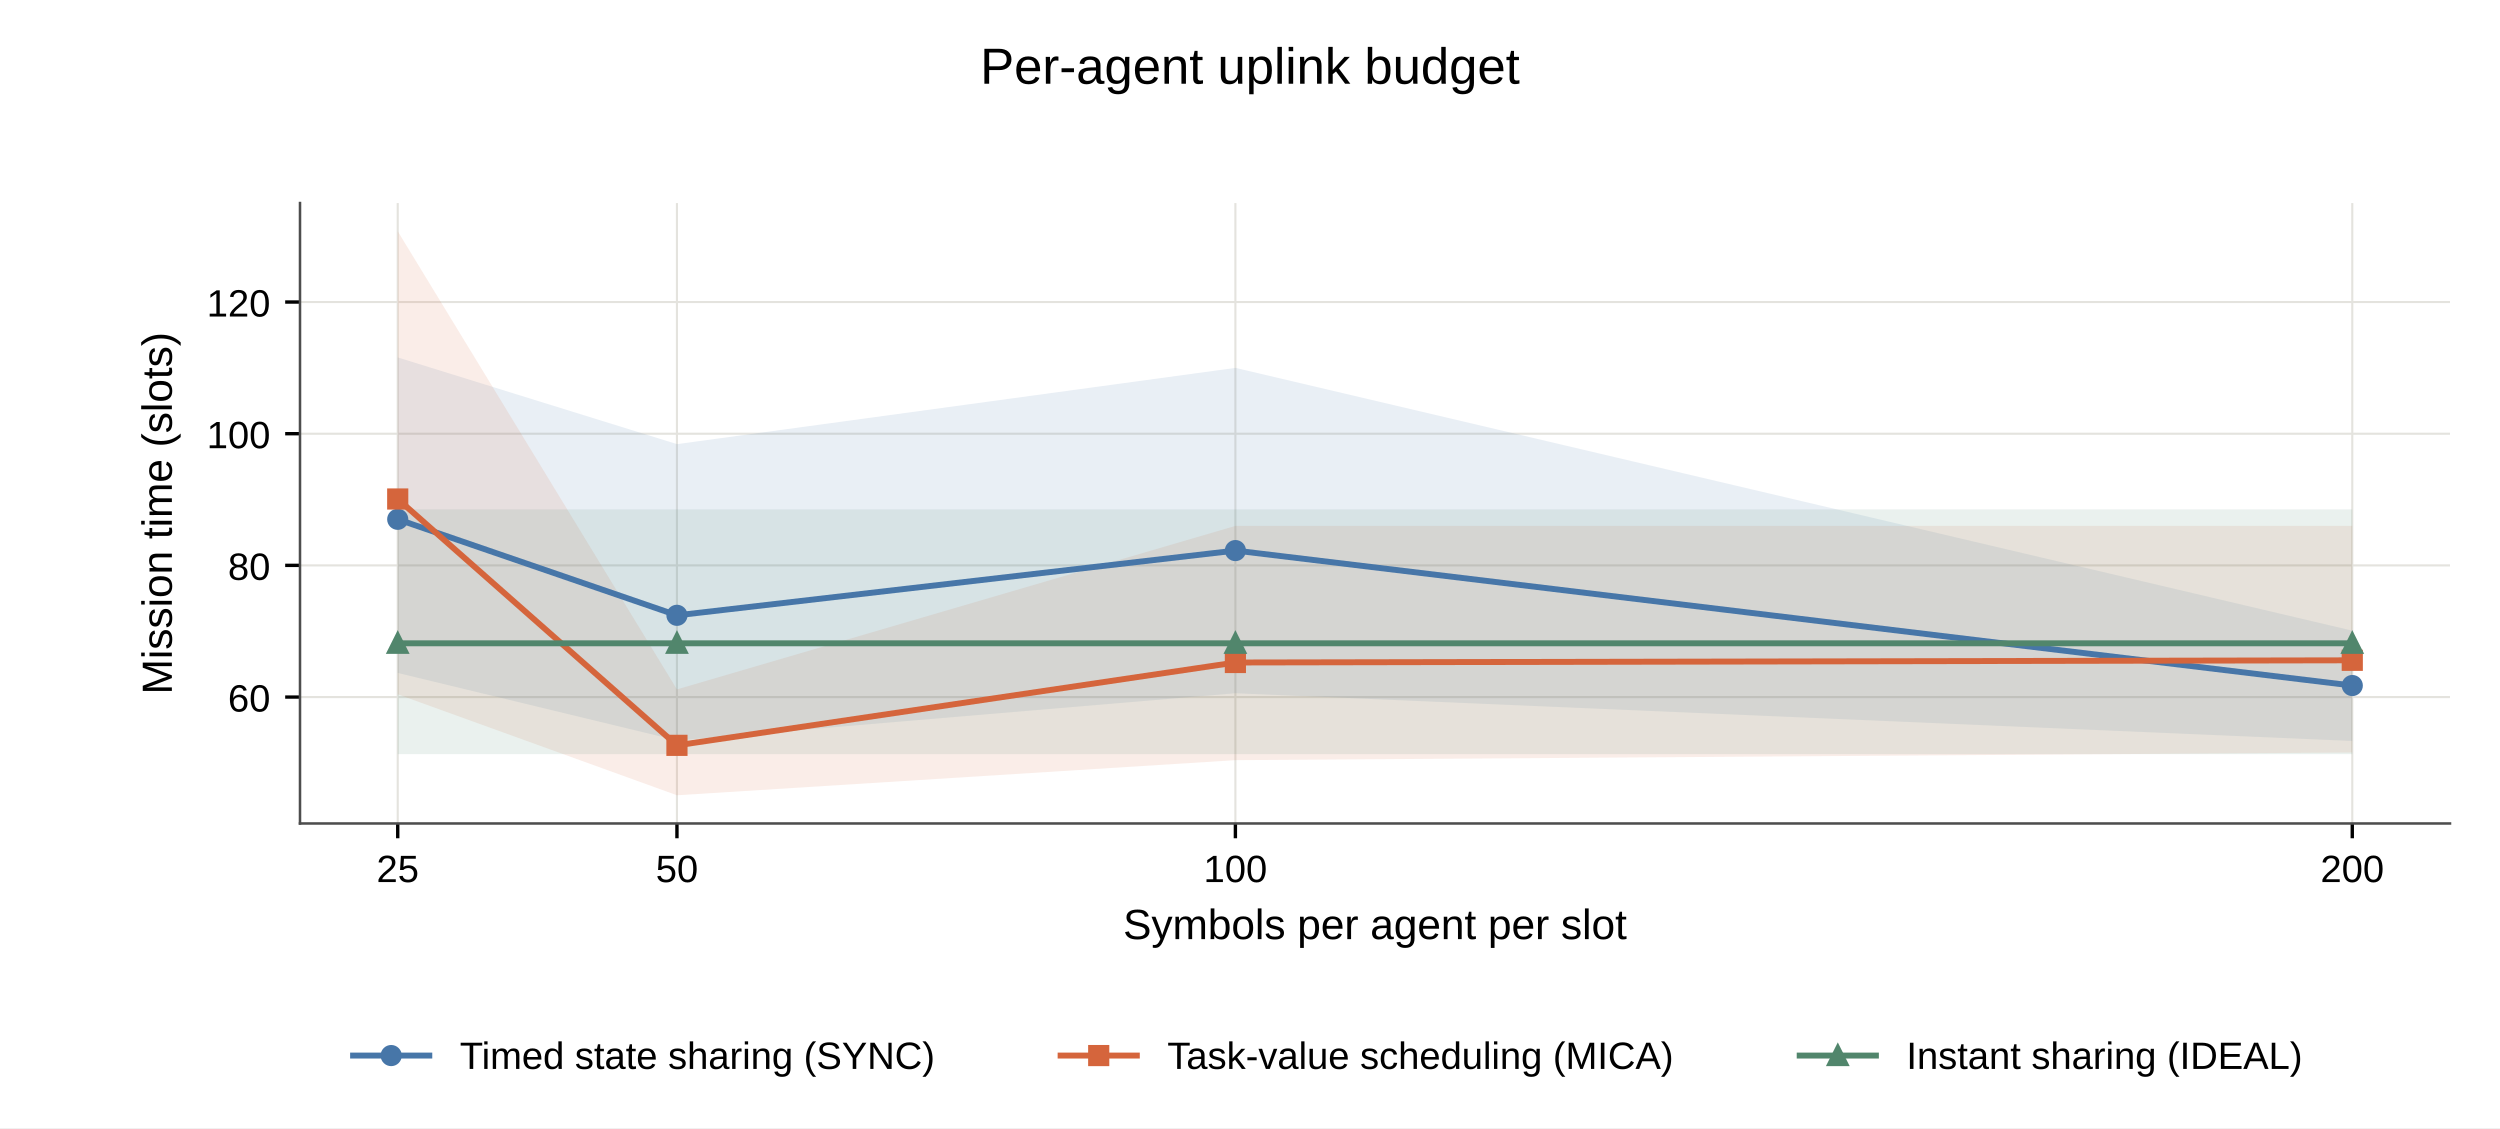
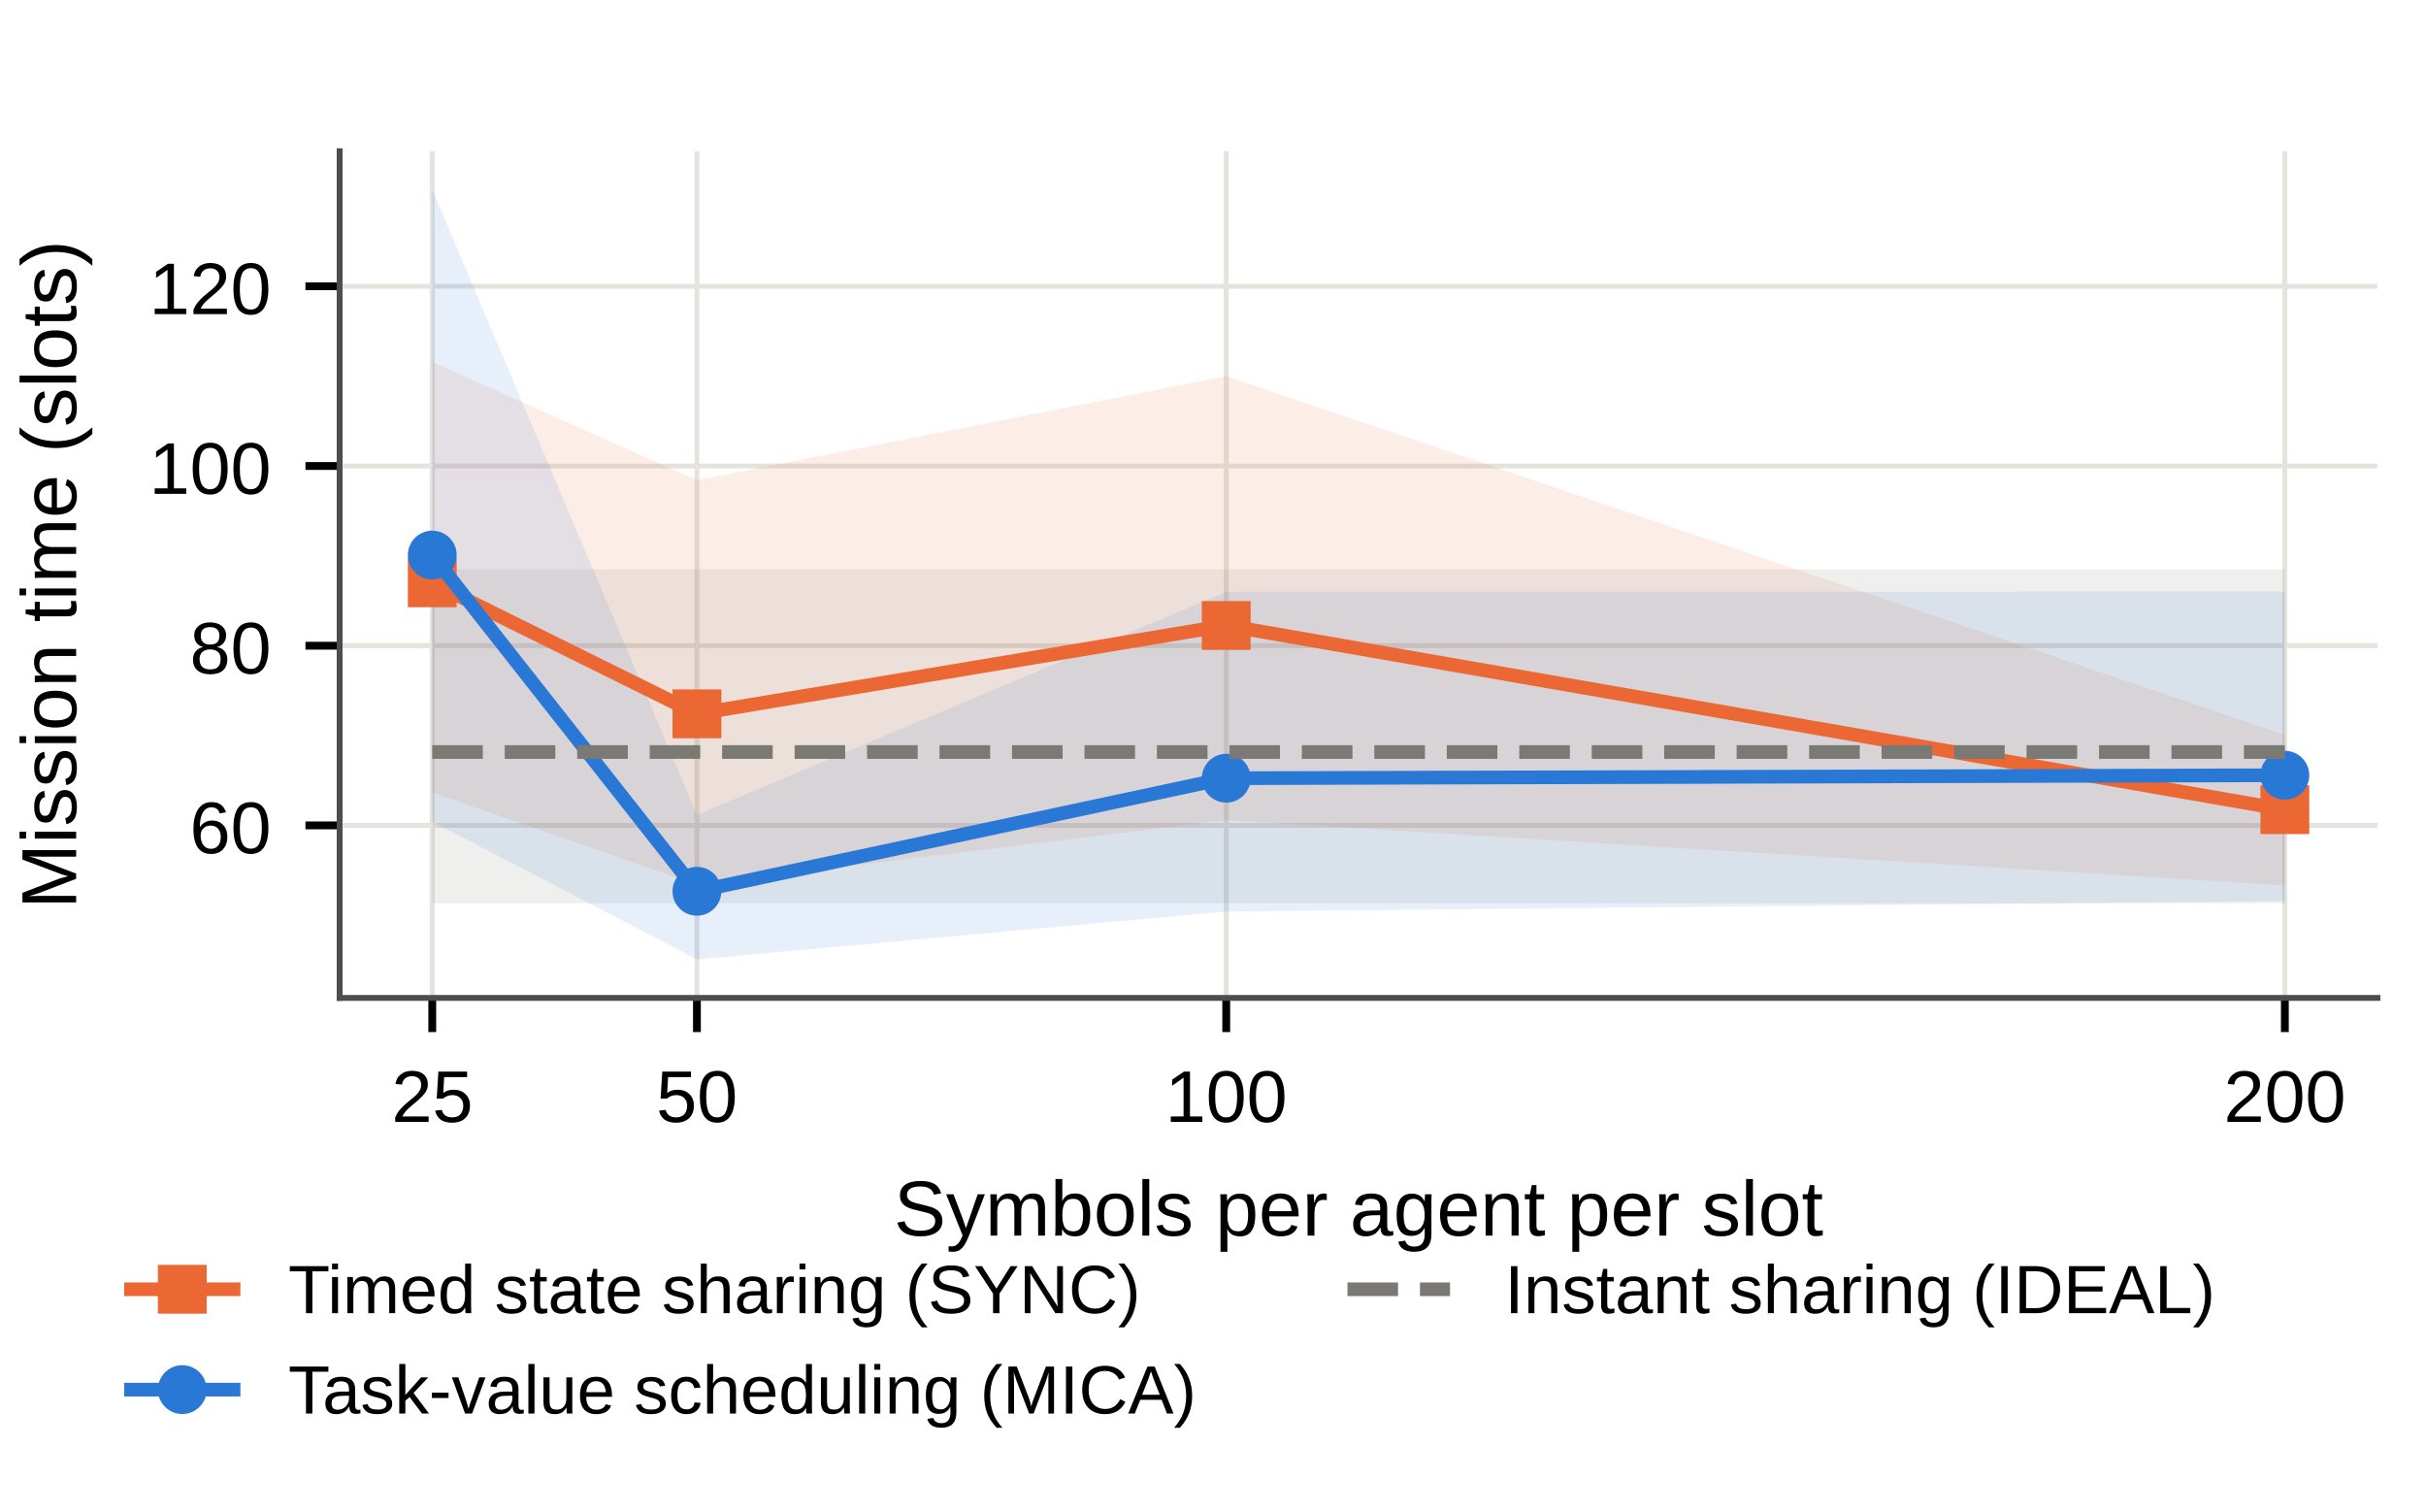
- <svg xmlns="http://www.w3.org/2000/svg" xmlns:xlink="http://www.w3.org/1999/xlink" width="590.4pt" height="266.4pt" viewBox="0 0 590.4 266.4" version="1.1">
+ <svg xmlns="http://www.w3.org/2000/svg" xmlns:xlink="http://www.w3.org/1999/xlink" width="248.4pt" height="154.8pt" viewBox="0 0 248.4 154.8" version="1.1">
  <defs>
    <style type="text/css">*{stroke-linejoin: round; stroke-linecap: butt}</style>
  </defs>
  <g id="figure_1">
    <g id="patch_1">
-       <path d="M 0 266.4  L 590.4 266.4  L 590.4 0  L 0 0  z " style="fill: #ffffff" />
+       <path d="M 0 154.8  L 248.4 154.8  L 248.4 0  L 0 0  z " style="fill: #ffffff" />
    </g>
    <g id="axes_1">
      <g id="patch_2">
-         <path d="M 70.848 194.472  L 578.592 194.472  L 578.592 47.952  L 70.848 47.952  z " style="fill: #ffffff" />
+         <path d="M 34.776 102.168  L 243.432 102.168  L 243.432 15.48  L 34.776 15.48  z " style="fill: #ffffff" />
      </g>
      <g id="matplotlib.axis_1">
        <g id="xtick_1">
          <g id="line2d_1">
-             <path d="M 93.927 194.472  L 93.927 47.952  " clip-path="url(#p3629afe97f)" style="fill: none; stroke: #e4e3de; stroke-width: 0.5; stroke-linecap: square" />
+             <path d="M 44.26 102.168  L 44.26 15.48  " clip-path="url(#pfa8a19ecb5)" style="fill: none; stroke: #e4e3de; stroke-width: 0.5; stroke-linecap: square" />
          </g>
          <g id="line2d_2">
            <defs>
-               <path id="m6fb0abcce4" d="M 0 0  L 0 3.5  " style="stroke: #000000; stroke-width: 0.8" />
+               <path id="m06195364e7" d="M 0 0  L 0 3.5  " style="stroke: #000000; stroke-width: 0.8" />
            </defs>
            <g>
-               <use xlink:href="#m6fb0abcce4" x="93.927" y="194.472" style="stroke: #000000; stroke-width: 0.8" />
+               <use xlink:href="#m06195364e7" x="44.26" y="102.168" style="stroke: #000000; stroke-width: 0.8" />
            </g>
          </g>
          <g id="text_1">
-             <text style="font-size: 9px; font-family: 'Arial', 'DejaVu Sans', 'Liberation Sans', sans-serif; text-anchor: middle" x="93.927" y="208.311" transform="rotate(-0 93.92727 208.3106)">25</text>
+             <text style="font-size: 7.5px; font-family: 'Arial', 'DejaVu Sans', 'Liberation Sans', sans-serif; text-anchor: middle" x="44.26" y="114.867" transform="rotate(-0 44.26036 114.8668)">25</text>
          </g>
        </g>
        <g id="xtick_2">
          <g id="line2d_3">
-             <path d="M 159.868 194.472  L 159.868 47.952  " clip-path="url(#p3629afe97f)" style="fill: none; stroke: #e4e3de; stroke-width: 0.5; stroke-linecap: square" />
+             <path d="M 71.359 102.168  L 71.359 15.48  " clip-path="url(#pfa8a19ecb5)" style="fill: none; stroke: #e4e3de; stroke-width: 0.5; stroke-linecap: square" />
          </g>
          <g id="line2d_4">
            <g>
-               <use xlink:href="#m6fb0abcce4" x="159.868" y="194.472" style="stroke: #000000; stroke-width: 0.8" />
+               <use xlink:href="#m06195364e7" x="71.359" y="102.168" style="stroke: #000000; stroke-width: 0.8" />
            </g>
          </g>
          <g id="text_2">
-             <text style="font-size: 9px; font-family: 'Arial', 'DejaVu Sans', 'Liberation Sans', sans-serif; text-anchor: middle" x="159.868" y="208.311" transform="rotate(-0 159.8681 208.3106)">50</text>
+             <text style="font-size: 7.5px; font-family: 'Arial', 'DejaVu Sans', 'Liberation Sans', sans-serif; text-anchor: middle" x="71.359" y="114.867" transform="rotate(-0 71.35855 114.8668)">50</text>
          </g>
        </g>
        <g id="xtick_3">
          <g id="line2d_5">
-             <path d="M 291.75 194.472  L 291.75 47.952  " clip-path="url(#p3629afe97f)" style="fill: none; stroke: #e4e3de; stroke-width: 0.5; stroke-linecap: square" />
+             <path d="M 125.555 102.168  L 125.555 15.48  " clip-path="url(#pfa8a19ecb5)" style="fill: none; stroke: #e4e3de; stroke-width: 0.5; stroke-linecap: square" />
          </g>
          <g id="line2d_6">
            <g>
-               <use xlink:href="#m6fb0abcce4" x="291.75" y="194.472" style="stroke: #000000; stroke-width: 0.8" />
+               <use xlink:href="#m06195364e7" x="125.555" y="102.168" style="stroke: #000000; stroke-width: 0.8" />
            </g>
          </g>
          <g id="text_3">
-             <text style="font-size: 9px; font-family: 'Arial', 'DejaVu Sans', 'Liberation Sans', sans-serif; text-anchor: middle" x="291.75" y="208.311" transform="rotate(-0 291.7496 208.3106)">100</text>
+             <text style="font-size: 7.5px; font-family: 'Arial', 'DejaVu Sans', 'Liberation Sans', sans-serif; text-anchor: middle" x="125.555" y="114.867" transform="rotate(-0 125.5549 114.8668)">100</text>
          </g>
        </g>
        <g id="xtick_4">
          <g id="line2d_7">
-             <path d="M 555.513 194.472  L 555.513 47.952  " clip-path="url(#p3629afe97f)" style="fill: none; stroke: #e4e3de; stroke-width: 0.5; stroke-linecap: square" />
+             <path d="M 233.948 102.168  L 233.948 15.48  " clip-path="url(#pfa8a19ecb5)" style="fill: none; stroke: #e4e3de; stroke-width: 0.5; stroke-linecap: square" />
          </g>
          <g id="line2d_8">
            <g>
-               <use xlink:href="#m6fb0abcce4" x="555.513" y="194.472" style="stroke: #000000; stroke-width: 0.8" />
+               <use xlink:href="#m06195364e7" x="233.948" y="102.168" style="stroke: #000000; stroke-width: 0.8" />
            </g>
          </g>
          <g id="text_4">
-             <text style="font-size: 9px; font-family: 'Arial', 'DejaVu Sans', 'Liberation Sans', sans-serif; text-anchor: middle" x="555.513" y="208.311" transform="rotate(-0 555.5127 208.3106)">200</text>
+             <text style="font-size: 7.5px; font-family: 'Arial', 'DejaVu Sans', 'Liberation Sans', sans-serif; text-anchor: middle" x="233.948" y="114.867" transform="rotate(-0 233.9476 114.8668)">200</text>
          </g>
        </g>
        <g id="text_5">
-           <text style="font-size: 10px; font-family: 'Arial', 'DejaVu Sans', 'Liberation Sans', sans-serif; text-anchor: middle" x="324.72" y="221.781" transform="rotate(-0 324.72 221.7808)">Symbols per agent per slot</text>
+           <text style="font-size: 8px; font-family: 'Arial', 'DejaVu Sans', 'Liberation Sans', sans-serif; text-anchor: middle" x="139.104" y="126.505" transform="rotate(-0 139.104 126.5053)">Symbols per agent per slot</text>
        </g>
      </g>
      <g id="matplotlib.axis_2">
        <g id="ytick_1">
          <g id="line2d_9">
-             <path d="M 70.848 164.619  L 578.592 164.619  " clip-path="url(#p3629afe97f)" style="fill: none; stroke: #e4e3de; stroke-width: 0.5; stroke-linecap: square" />
+             <path d="M 34.776 84.506  L 243.432 84.506  " clip-path="url(#pfa8a19ecb5)" style="fill: none; stroke: #e4e3de; stroke-width: 0.5; stroke-linecap: square" />
          </g>
          <g id="line2d_10">
            <defs>
-               <path id="m4d9ae1e3c6" d="M 0 0  L -3.5 0  " style="stroke: #000000; stroke-width: 0.8" />
+               <path id="mfe7ce8ba0e" d="M 0 0  L -3.5 0  " style="stroke: #000000; stroke-width: 0.8" />
            </defs>
            <g>
-               <use xlink:href="#m4d9ae1e3c6" x="70.848" y="164.619" style="stroke: #000000; stroke-width: 0.8" />
+               <use xlink:href="#mfe7ce8ba0e" x="34.776" y="84.506" style="stroke: #000000; stroke-width: 0.8" />
            </g>
          </g>
          <g id="text_6">
-             <text style="font-size: 9px; font-family: 'Arial', 'DejaVu Sans', 'Liberation Sans', sans-serif; text-anchor: end" x="63.848" y="168.038" transform="rotate(-0 63.848 168.0385)">60</text>
+             <text style="font-size: 7.5px; font-family: 'Arial', 'DejaVu Sans', 'Liberation Sans', sans-serif; text-anchor: end" x="27.776" y="87.355" transform="rotate(-0 27.776 87.35511)">60</text>
          </g>
        </g>
        <g id="ytick_2">
          <g id="line2d_11">
-             <path d="M 70.848 133.523  L 578.592 133.523  " clip-path="url(#p3629afe97f)" style="fill: none; stroke: #e4e3de; stroke-width: 0.5; stroke-linecap: square" />
+             <path d="M 34.776 66.108  L 243.432 66.108  " clip-path="url(#pfa8a19ecb5)" style="fill: none; stroke: #e4e3de; stroke-width: 0.5; stroke-linecap: square" />
          </g>
          <g id="line2d_12">
            <g>
-               <use xlink:href="#m4d9ae1e3c6" x="70.848" y="133.523" style="stroke: #000000; stroke-width: 0.8" />
+               <use xlink:href="#mfe7ce8ba0e" x="34.776" y="66.108" style="stroke: #000000; stroke-width: 0.8" />
            </g>
          </g>
          <g id="text_7">
-             <text style="font-size: 9px; font-family: 'Arial', 'DejaVu Sans', 'Liberation Sans', sans-serif; text-anchor: end" x="63.848" y="136.942" transform="rotate(-0 63.848 136.942)">80</text>
+             <text style="font-size: 7.5px; font-family: 'Arial', 'DejaVu Sans', 'Liberation Sans', sans-serif; text-anchor: end" x="27.776" y="68.957" transform="rotate(-0 27.776 68.95697)">80</text>
          </g>
        </g>
        <g id="ytick_3">
          <g id="line2d_13">
-             <path d="M 70.848 102.426  L 578.592 102.426  " clip-path="url(#p3629afe97f)" style="fill: none; stroke: #e4e3de; stroke-width: 0.5; stroke-linecap: square" />
+             <path d="M 34.776 47.709  L 243.432 47.709  " clip-path="url(#pfa8a19ecb5)" style="fill: none; stroke: #e4e3de; stroke-width: 0.5; stroke-linecap: square" />
          </g>
          <g id="line2d_14">
            <g>
-               <use xlink:href="#m4d9ae1e3c6" x="70.848" y="102.426" style="stroke: #000000; stroke-width: 0.8" />
+               <use xlink:href="#mfe7ce8ba0e" x="34.776" y="47.709" style="stroke: #000000; stroke-width: 0.8" />
            </g>
          </g>
          <g id="text_8">
-             <text style="font-size: 9px; font-family: 'Arial', 'DejaVu Sans', 'Liberation Sans', sans-serif; text-anchor: end" x="63.848" y="105.845" transform="rotate(-0 63.848 105.8454)">100</text>
+             <text style="font-size: 7.5px; font-family: 'Arial', 'DejaVu Sans', 'Liberation Sans', sans-serif; text-anchor: end" x="27.776" y="50.559" transform="rotate(-0 27.776 50.55883)">100</text>
          </g>
        </g>
        <g id="ytick_4">
          <g id="line2d_15">
-             <path d="M 70.848 71.33  L 578.592 71.33  " clip-path="url(#p3629afe97f)" style="fill: none; stroke: #e4e3de; stroke-width: 0.5; stroke-linecap: square" />
+             <path d="M 34.776 29.311  L 243.432 29.311  " clip-path="url(#pfa8a19ecb5)" style="fill: none; stroke: #e4e3de; stroke-width: 0.5; stroke-linecap: square" />
          </g>
          <g id="line2d_16">
            <g>
-               <use xlink:href="#m4d9ae1e3c6" x="70.848" y="71.33" style="stroke: #000000; stroke-width: 0.8" />
+               <use xlink:href="#mfe7ce8ba0e" x="34.776" y="29.311" style="stroke: #000000; stroke-width: 0.8" />
            </g>
          </g>
          <g id="text_9">
-             <text style="font-size: 9px; font-family: 'Arial', 'DejaVu Sans', 'Liberation Sans', sans-serif; text-anchor: end" x="63.848" y="74.749" transform="rotate(-0 63.848 74.74892)">120</text>
+             <text style="font-size: 7.5px; font-family: 'Arial', 'DejaVu Sans', 'Liberation Sans', sans-serif; text-anchor: end" x="27.776" y="32.161" transform="rotate(-0 27.776 32.16069)">120</text>
          </g>
        </g>
        <g id="text_10">
-           <text style="font-size: 10px; font-family: 'Arial', 'DejaVu Sans', 'Liberation Sans', sans-serif; text-anchor: middle" x="40.59" y="121.212" transform="rotate(-90 40.58956 121.212)">Mission time (slots)</text>
+           <text style="font-size: 8px; font-family: 'Arial', 'DejaVu Sans', 'Liberation Sans', sans-serif; text-anchor: middle" x="7.797" y="58.824" transform="rotate(-90 7.796625 58.824)">Mission time (slots)</text>
        </g>
      </g>
      <g id="FillBetweenPolyCollection_1">
        <defs>
-           <path id="m8abb1ffe7f" d="M 93.927 -181.987  L 93.927 -107.482  L 159.868 -91.545  L 291.75 -102.688  L 555.513 -91.415  L 555.513 -117.459  L 555.513 -117.459  L 291.75 -179.522  L 159.868 -161.515  L 93.927 -181.987  z " />
-         </defs>
-         <g clip-path="url(#p3629afe97f)">
-           <use xlink:href="#m8abb1ffe7f" x="0" y="266.4" style="fill: #4776a8; fill-opacity: 0.12" />
+           <path id="mc45abd79f0" d="M 44.26 -117.748  L 44.26 -73.667  L 71.359 -64.238  L 125.555 -70.831  L 233.948 -64.162  L 233.948 -79.57  L 233.948 -79.57  L 125.555 -116.29  L 71.359 -105.636  L 44.26 -117.748  z " />
+         </defs>
+         <g clip-path="url(#pfa8a19ecb5)">
+           <use xlink:href="#mc45abd79f0" x="0" y="154.8" style="fill: #eb6834; fill-opacity: 0.12" />
        </g>
      </g>
      <g id="FillBetweenPolyCollection_2">
        <defs>
-           <path id="mac26803a1d" d="M 93.927 -211.788  L 93.927 -102.429  L 159.868 -78.588  L 291.75 -86.88  L 555.513 -88.694  L 555.513 -142.21  L 555.513 -142.21  L 291.75 -142.206  L 159.868 -103.595  L 93.927 -211.788  z " />
-         </defs>
-         <g clip-path="url(#p3629afe97f)">
-           <use xlink:href="#mac26803a1d" x="0" y="266.4" style="fill: #d5653c; fill-opacity: 0.12" />
+           <path id="m677a27149d" d="M 44.26 -135.38  L 44.26 -70.678  L 71.359 -56.572  L 125.555 -61.479  L 233.948 -62.552  L 233.948 -94.214  L 233.948 -94.214  L 125.555 -94.212  L 71.359 -71.368  L 44.26 -135.38  z " />
+         </defs>
+         <g clip-path="url(#pfa8a19ecb5)">
+           <use xlink:href="#m677a27149d" x="0" y="154.8" style="fill: #2a78d6; fill-opacity: 0.12" />
        </g>
      </g>
      <g id="FillBetweenPolyCollection_3">
        <defs>
-           <path id="meaedd071a1" d="M 93.927 -146.097  L 93.927 -88.306  L 159.868 -88.306  L 291.75 -88.306  L 555.513 -88.306  L 555.513 -146.097  L 555.513 -146.097  L 291.75 -146.097  L 159.868 -146.097  L 93.927 -146.097  z " />
-         </defs>
-         <g clip-path="url(#p3629afe97f)">
-           <use xlink:href="#meaedd071a1" x="0" y="266.4" style="fill: #51866c; fill-opacity: 0.12" />
+           <path id="m6d4a53303c" d="M 44.26 -96.514  L 44.26 -62.322  L 71.359 -62.322  L 125.555 -62.322  L 233.948 -62.322  L 233.948 -96.514  L 233.948 -96.514  L 125.555 -96.514  L 71.359 -96.514  L 44.26 -96.514  z " />
+         </defs>
+         <g clip-path="url(#pfa8a19ecb5)">
+           <use xlink:href="#m6d4a53303c" x="0" y="154.8" style="fill: #7a7974; fill-opacity: 0.12" />
        </g>
      </g>
      <g id="line2d_17">
-         <path d="M 93.927 122.639  L 159.868 145.313  L 291.75 130.024  L 555.513 161.898  " clip-path="url(#p3629afe97f)" style="fill: none; stroke: #4776a8; stroke-width: 1.4; stroke-linecap: square" />
-         <defs>
-           <path id="ma3fdaacda0" d="M 0 2  C 0.53 2 1.039 1.789 1.414 1.414  C 1.789 1.039 2 0.53 2 0  C 2 -0.53 1.789 -1.039 1.414 -1.414  C 1.039 -1.789 0.53 -2 0 -2  C -0.53 -2 -1.039 -1.789 -1.414 -1.414  C -1.789 -1.039 -2 -0.53 -2 0  C -2 0.53 -1.789 1.039 -1.414 1.414  C -1.039 1.789 -0.53 2 0 2  z " style="stroke: #4776a8" />
-         </defs>
-         <g clip-path="url(#p3629afe97f)">
-           <use xlink:href="#ma3fdaacda0" x="93.927" y="122.639" style="fill: #4776a8; stroke: #4776a8" />
-           <use xlink:href="#ma3fdaacda0" x="159.868" y="145.313" style="fill: #4776a8; stroke: #4776a8" />
-           <use xlink:href="#ma3fdaacda0" x="291.75" y="130.024" style="fill: #4776a8; stroke: #4776a8" />
-           <use xlink:href="#ma3fdaacda0" x="555.513" y="161.898" style="fill: #4776a8; stroke: #4776a8" />
+         <path d="M 44.26 59.668  L 71.359 73.084  L 125.555 64.038  L 233.948 82.896  " clip-path="url(#pfa8a19ecb5)" style="fill: none; stroke: #eb6834; stroke-width: 1.4; stroke-linecap: square" />
+         <defs>
+           <path id="m4f76ef1c74" d="M -2 2  L 2 2  L 2 -2  L -2 -2  z " style="stroke: #eb6834; stroke-linejoin: miter" />
+         </defs>
+         <g clip-path="url(#pfa8a19ecb5)">
+           <use xlink:href="#m4f76ef1c74" x="44.26" y="59.668" style="fill: #eb6834; stroke: #eb6834; stroke-linejoin: miter" />
+           <use xlink:href="#m4f76ef1c74" x="71.359" y="73.084" style="fill: #eb6834; stroke: #eb6834; stroke-linejoin: miter" />
+           <use xlink:href="#m4f76ef1c74" x="125.555" y="64.038" style="fill: #eb6834; stroke: #eb6834; stroke-linejoin: miter" />
+           <use xlink:href="#m4f76ef1c74" x="233.948" y="82.896" style="fill: #eb6834; stroke: #eb6834; stroke-linejoin: miter" />
        </g>
      </g>
      <g id="line2d_18">
-         <path d="M 93.927 117.845  L 159.868 176.021  L 291.75 156.456  L 555.513 155.938  " clip-path="url(#p3629afe97f)" style="fill: none; stroke: #d5653c; stroke-width: 1.4; stroke-linecap: square" />
-         <defs>
-           <path id="m918414de4b" d="M -2 2  L 2 2  L 2 -2  L -2 -2  z " style="stroke: #d5653c; stroke-linejoin: miter" />
-         </defs>
-         <g clip-path="url(#p3629afe97f)">
-           <use xlink:href="#m918414de4b" x="93.927" y="117.845" style="fill: #d5653c; stroke: #d5653c; stroke-linejoin: miter" />
-           <use xlink:href="#m918414de4b" x="159.868" y="176.021" style="fill: #d5653c; stroke: #d5653c; stroke-linejoin: miter" />
-           <use xlink:href="#m918414de4b" x="291.75" y="156.456" style="fill: #d5653c; stroke: #d5653c; stroke-linejoin: miter" />
-           <use xlink:href="#m918414de4b" x="555.513" y="155.938" style="fill: #d5653c; stroke: #d5653c; stroke-linejoin: miter" />
+         <path d="M 44.26 56.832  L 71.359 91.252  L 125.555 79.676  L 233.948 79.37  " clip-path="url(#pfa8a19ecb5)" style="fill: none; stroke: #2a78d6; stroke-width: 1.4; stroke-linecap: square" />
+         <defs>
+           <path id="mdc6b830899" d="M 0 2  C 0.53 2 1.039 1.789 1.414 1.414  C 1.789 1.039 2 0.53 2 0  C 2 -0.53 1.789 -1.039 1.414 -1.414  C 1.039 -1.789 0.53 -2 0 -2  C -0.53 -2 -1.039 -1.789 -1.414 -1.414  C -1.789 -1.039 -2 -0.53 -2 0  C -2 0.53 -1.789 1.039 -1.414 1.414  C -1.039 1.789 -0.53 2 0 2  z " style="stroke: #2a78d6" />
+         </defs>
+         <g clip-path="url(#pfa8a19ecb5)">
+           <use xlink:href="#mdc6b830899" x="44.26" y="56.832" style="fill: #2a78d6; stroke: #2a78d6" />
+           <use xlink:href="#mdc6b830899" x="71.359" y="91.252" style="fill: #2a78d6; stroke: #2a78d6" />
+           <use xlink:href="#mdc6b830899" x="125.555" y="79.676" style="fill: #2a78d6; stroke: #2a78d6" />
+           <use xlink:href="#mdc6b830899" x="233.948" y="79.37" style="fill: #2a78d6; stroke: #2a78d6" />
        </g>
      </g>
      <g id="line2d_19">
-         <path d="M 93.927 151.921  L 159.868 151.921  L 291.75 151.921  L 555.513 151.921  " clip-path="url(#p3629afe97f)" style="fill: none; stroke: #51866c; stroke-width: 1.4; stroke-linecap: square" />
-         <defs>
-           <path id="m83f47efa5f" d="M 0 -2  L -2 2  L 2 2  z " style="stroke: #51866c; stroke-linejoin: miter" />
-         </defs>
-         <g clip-path="url(#p3629afe97f)">
-           <use xlink:href="#m83f47efa5f" x="93.927" y="151.921" style="fill: #51866c; stroke: #51866c; stroke-linejoin: miter" />
-           <use xlink:href="#m83f47efa5f" x="159.868" y="151.921" style="fill: #51866c; stroke: #51866c; stroke-linejoin: miter" />
-           <use xlink:href="#m83f47efa5f" x="291.75" y="151.921" style="fill: #51866c; stroke: #51866c; stroke-linejoin: miter" />
-           <use xlink:href="#m83f47efa5f" x="555.513" y="151.921" style="fill: #51866c; stroke: #51866c; stroke-linejoin: miter" />
-         </g>
+         <path d="M 44.26 76.993  L 71.359 76.993  L 125.555 76.993  L 233.948 76.993  " clip-path="url(#pfa8a19ecb5)" style="fill: none; stroke-dasharray: 5.18,2.24; stroke-dashoffset: 0; stroke: #7a7974; stroke-width: 1.4" />
      </g>
      <g id="patch_3">
-         <path d="M 70.848 194.472  L 70.848 47.952  " style="fill: none; stroke: #4d4d4d; stroke-width: 0.6; stroke-linejoin: miter; stroke-linecap: square" />
+         <path d="M 34.776 102.168  L 34.776 15.48  " style="fill: none; stroke: #4d4d4d; stroke-width: 0.6; stroke-linejoin: miter; stroke-linecap: square" />
      </g>
      <g id="patch_4">
-         <path d="M 70.848 194.472  L 578.592 194.472  " style="fill: none; stroke: #4d4d4d; stroke-width: 0.6; stroke-linejoin: miter; stroke-linecap: square" />
-       </g>
-     </g>
-     <g id="text_11">
-       <text style="font-size: 12px; font-family: 'Arial', 'DejaVu Sans', 'Liberation Sans', sans-serif; text-anchor: middle" x="295.2" y="19.774" transform="rotate(-0 295.2 19.77413)">Per-agent uplink budget</text>
+         <path d="M 34.776 102.168  L 243.432 102.168  " style="fill: none; stroke: #4d4d4d; stroke-width: 0.6; stroke-linejoin: miter; stroke-linecap: square" />
+       </g>
    </g>
    <g id="legend_1">
      <g id="line2d_20">
-         <path d="M 83.384 249.282  L 92.384 249.282  L 101.384 249.282  " style="fill: none; stroke: #4776a8; stroke-width: 1.4; stroke-linecap: square" />
+         <path d="M 13.415 131.998  L 18.665 131.998  L 23.915 131.998  " style="fill: none; stroke: #eb6834; stroke-width: 1.4; stroke-linecap: square" />
        <g>
-           <use xlink:href="#ma3fdaacda0" x="92.384" y="249.282" style="fill: #4776a8; stroke: #4776a8" />
+           <use xlink:href="#m4f76ef1c74" x="18.665" y="131.998" style="fill: #eb6834; stroke: #eb6834; stroke-linejoin: miter" />
+         </g>
+       </g>
+       <g id="text_11">
+         <text style="font-size: 7px; font-family: 'Arial', 'DejaVu Sans', 'Liberation Sans', sans-serif; text-anchor: start" x="29.515" y="134.448" transform="rotate(-0 29.51516 134.4475)">Timed state sharing (SYNC)</text>
+       </g>
+       <g id="line2d_21">
+         <path d="M 13.415 142.272  L 18.665 142.272  L 23.915 142.272  " style="fill: none; stroke: #2a78d6; stroke-width: 1.4; stroke-linecap: square" />
+         <g>
+           <use xlink:href="#mdc6b830899" x="18.665" y="142.272" style="fill: #2a78d6; stroke: #2a78d6" />
        </g>
      </g>
      <g id="text_12">
-         <text style="font-size: 9px; font-family: 'Arial', 'DejaVu Sans', 'Liberation Sans', sans-serif; text-anchor: start" x="108.584" y="252.432" transform="rotate(-0 108.5837 252.4323)">Timed state sharing (SYNC)</text>
-       </g>
-       <g id="line2d_21">
-         <path d="M 250.473 249.282  L 259.473 249.282  L 268.473 249.282  " style="fill: none; stroke: #d5653c; stroke-width: 1.4; stroke-linecap: square" />
-         <g>
-           <use xlink:href="#m918414de4b" x="259.473" y="249.282" style="fill: #d5653c; stroke: #d5653c; stroke-linejoin: miter" />
-         </g>
+         <text style="font-size: 7px; font-family: 'Arial', 'DejaVu Sans', 'Liberation Sans', sans-serif; text-anchor: start" x="29.515" y="144.722" transform="rotate(-0 29.51516 144.7222)">Task-value scheduling (MICA)</text>
+       </g>
+       <g id="line2d_22">
+         <path d="M 137.969 131.998  L 143.219 131.998  L 148.469 131.998  " style="fill: none; stroke-dasharray: 5.18,2.24; stroke-dashoffset: 0; stroke: #7a7974; stroke-width: 1.4" />
      </g>
      <g id="text_13">
-         <text style="font-size: 9px; font-family: 'Arial', 'DejaVu Sans', 'Liberation Sans', sans-serif; text-anchor: start" x="275.673" y="252.432" transform="rotate(-0 275.673 252.4323)">Task-value scheduling (MICA)</text>
-       </g>
-       <g id="line2d_22">
-         <path d="M 425.014 249.282  L 434.014 249.282  L 443.014 249.282  " style="fill: none; stroke: #51866c; stroke-width: 1.4; stroke-linecap: square" />
-         <g>
-           <use xlink:href="#m83f47efa5f" x="434.014" y="249.282" style="fill: #51866c; stroke: #51866c; stroke-linejoin: miter" />
-         </g>
-       </g>
-       <g id="text_14">
-         <text style="font-size: 9px; font-family: 'Arial', 'DejaVu Sans', 'Liberation Sans', sans-serif; text-anchor: start" x="450.214" y="252.432" transform="rotate(-0 450.2139 252.4323)">Instant sharing (IDEAL)</text>
+         <text style="font-size: 7px; font-family: 'Arial', 'DejaVu Sans', 'Liberation Sans', sans-serif; text-anchor: start" x="154.069" y="134.448" transform="rotate(-0 154.0692 134.4475)">Instant sharing (IDEAL)</text>
      </g>
    </g>
  </g>
  <defs>
-     <clipPath id="p3629afe97f">
-       <rect x="70.848" y="47.952" width="507.744" height="146.52" />
+     <clipPath id="pfa8a19ecb5">
+       <rect x="34.776" y="15.48" width="208.656" height="86.688" />
    </clipPath>
  </defs>
</svg>
